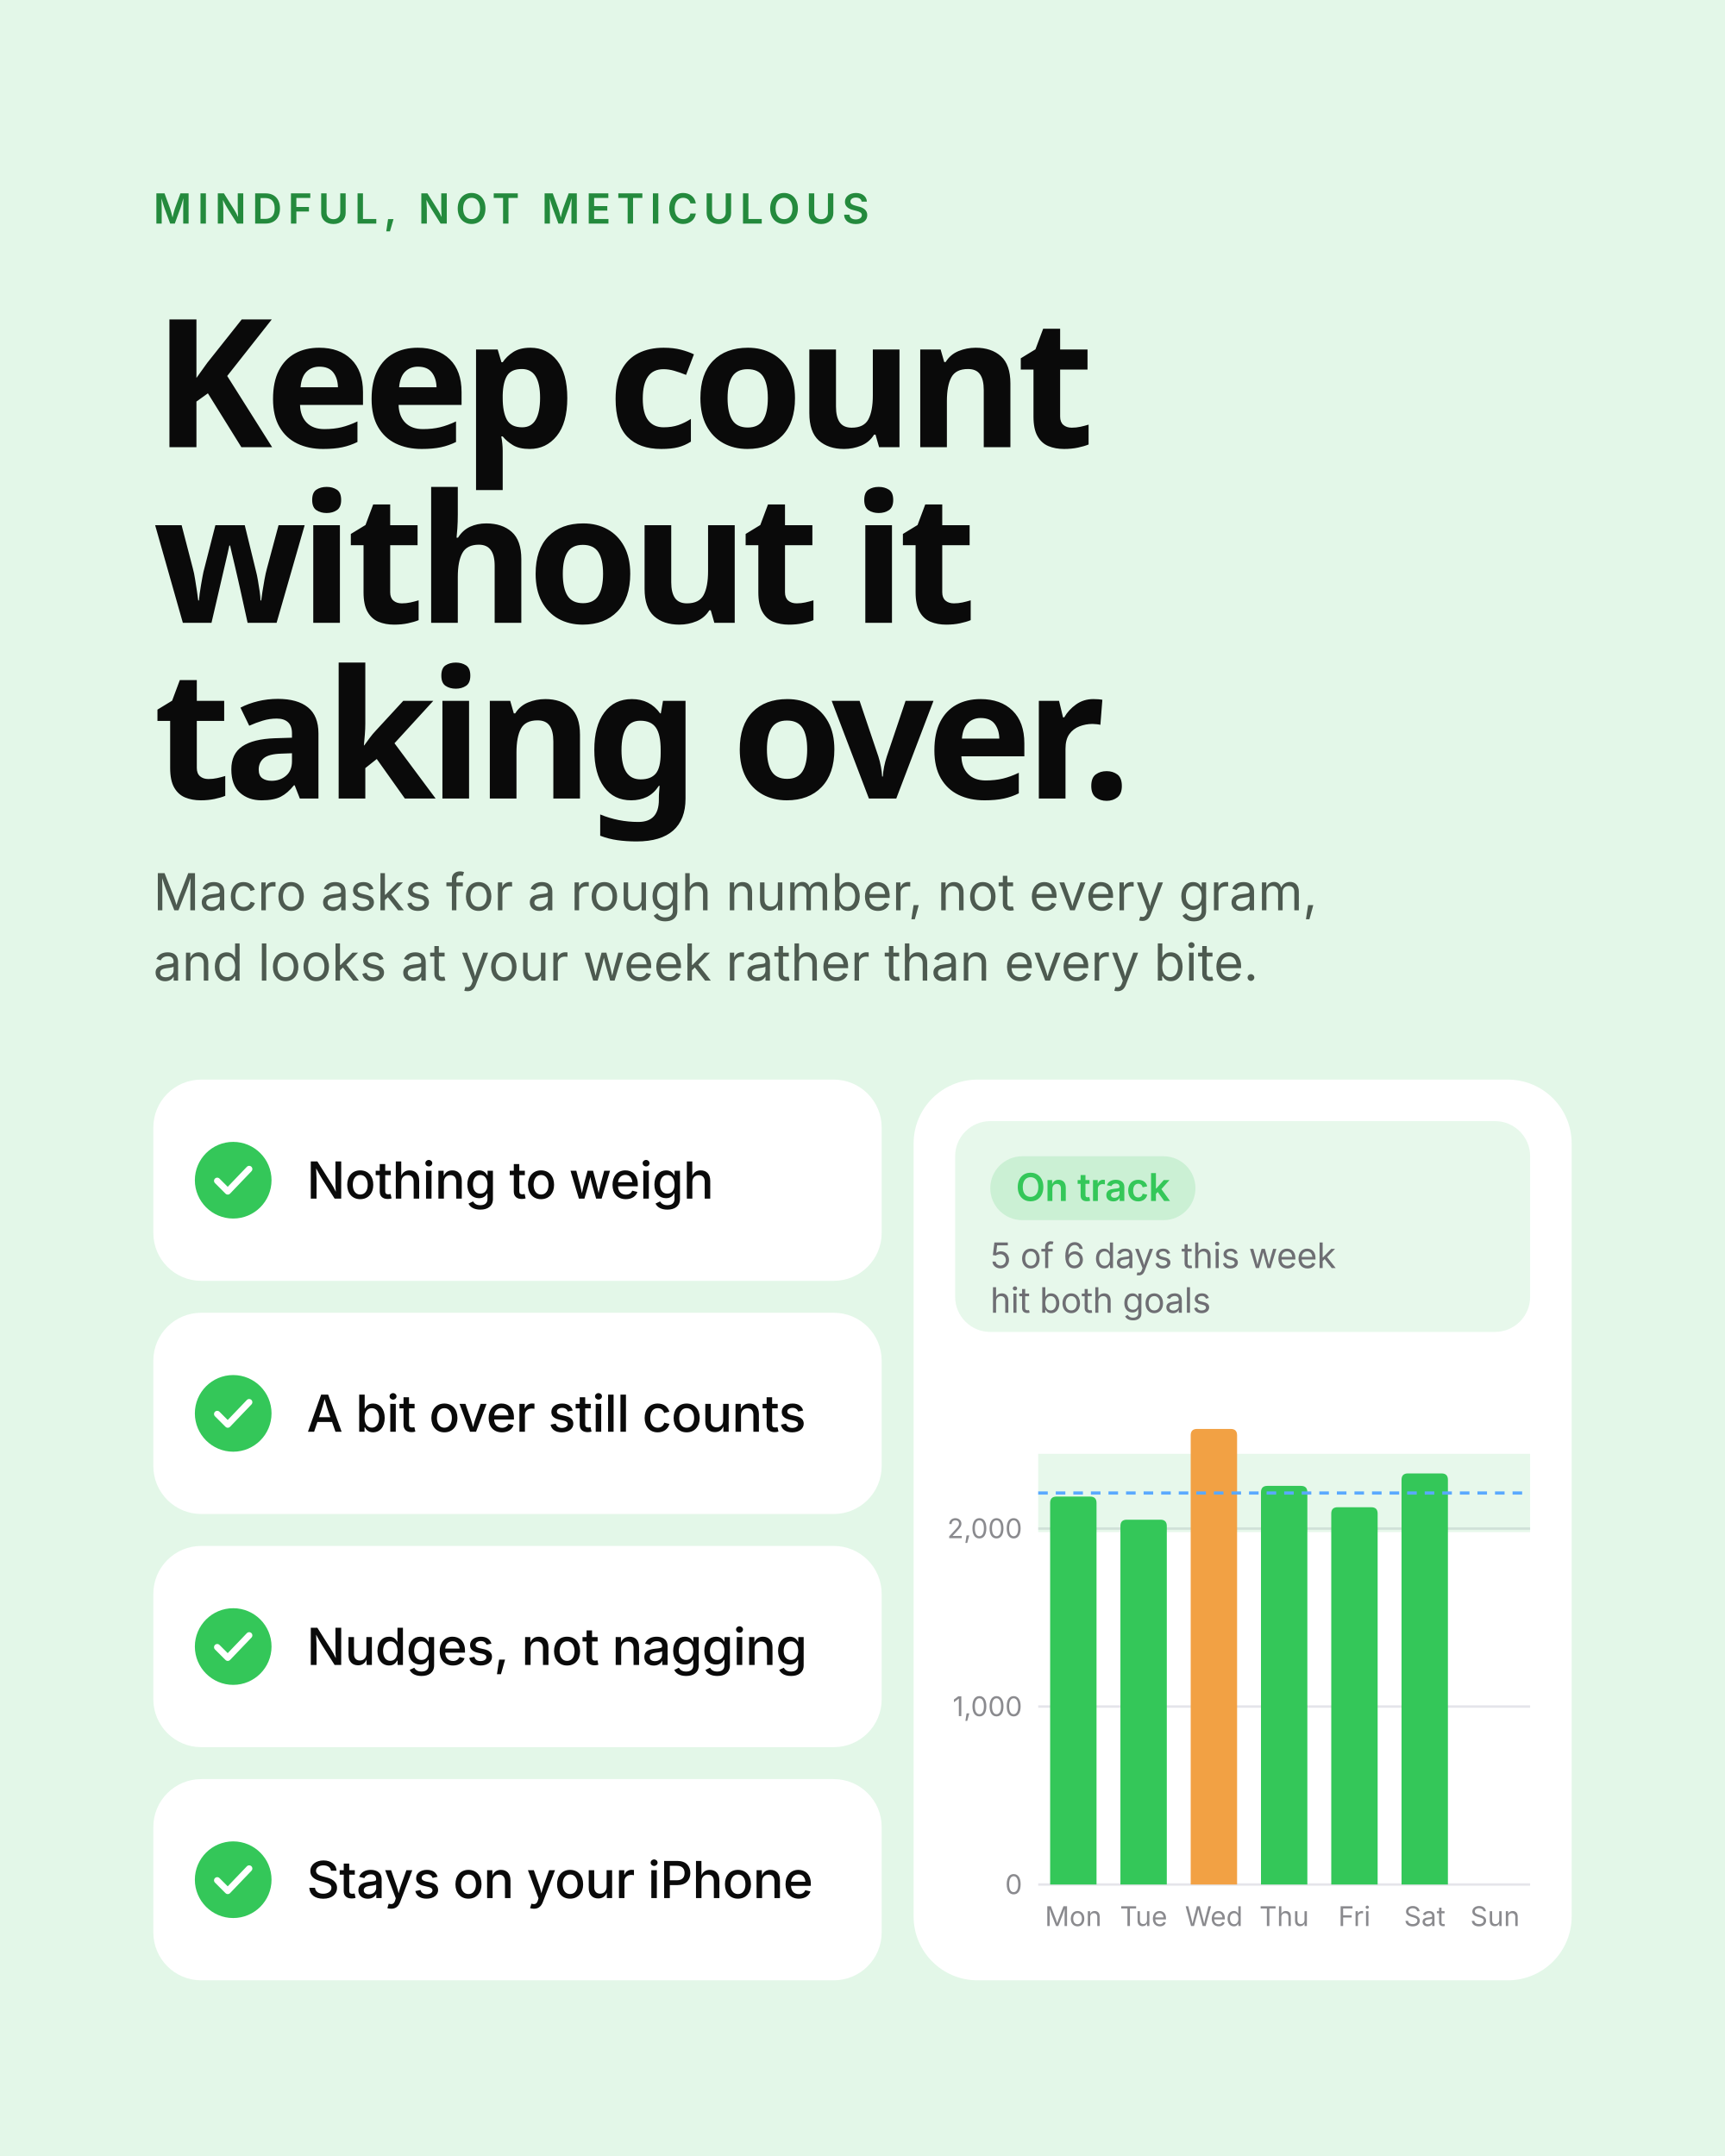
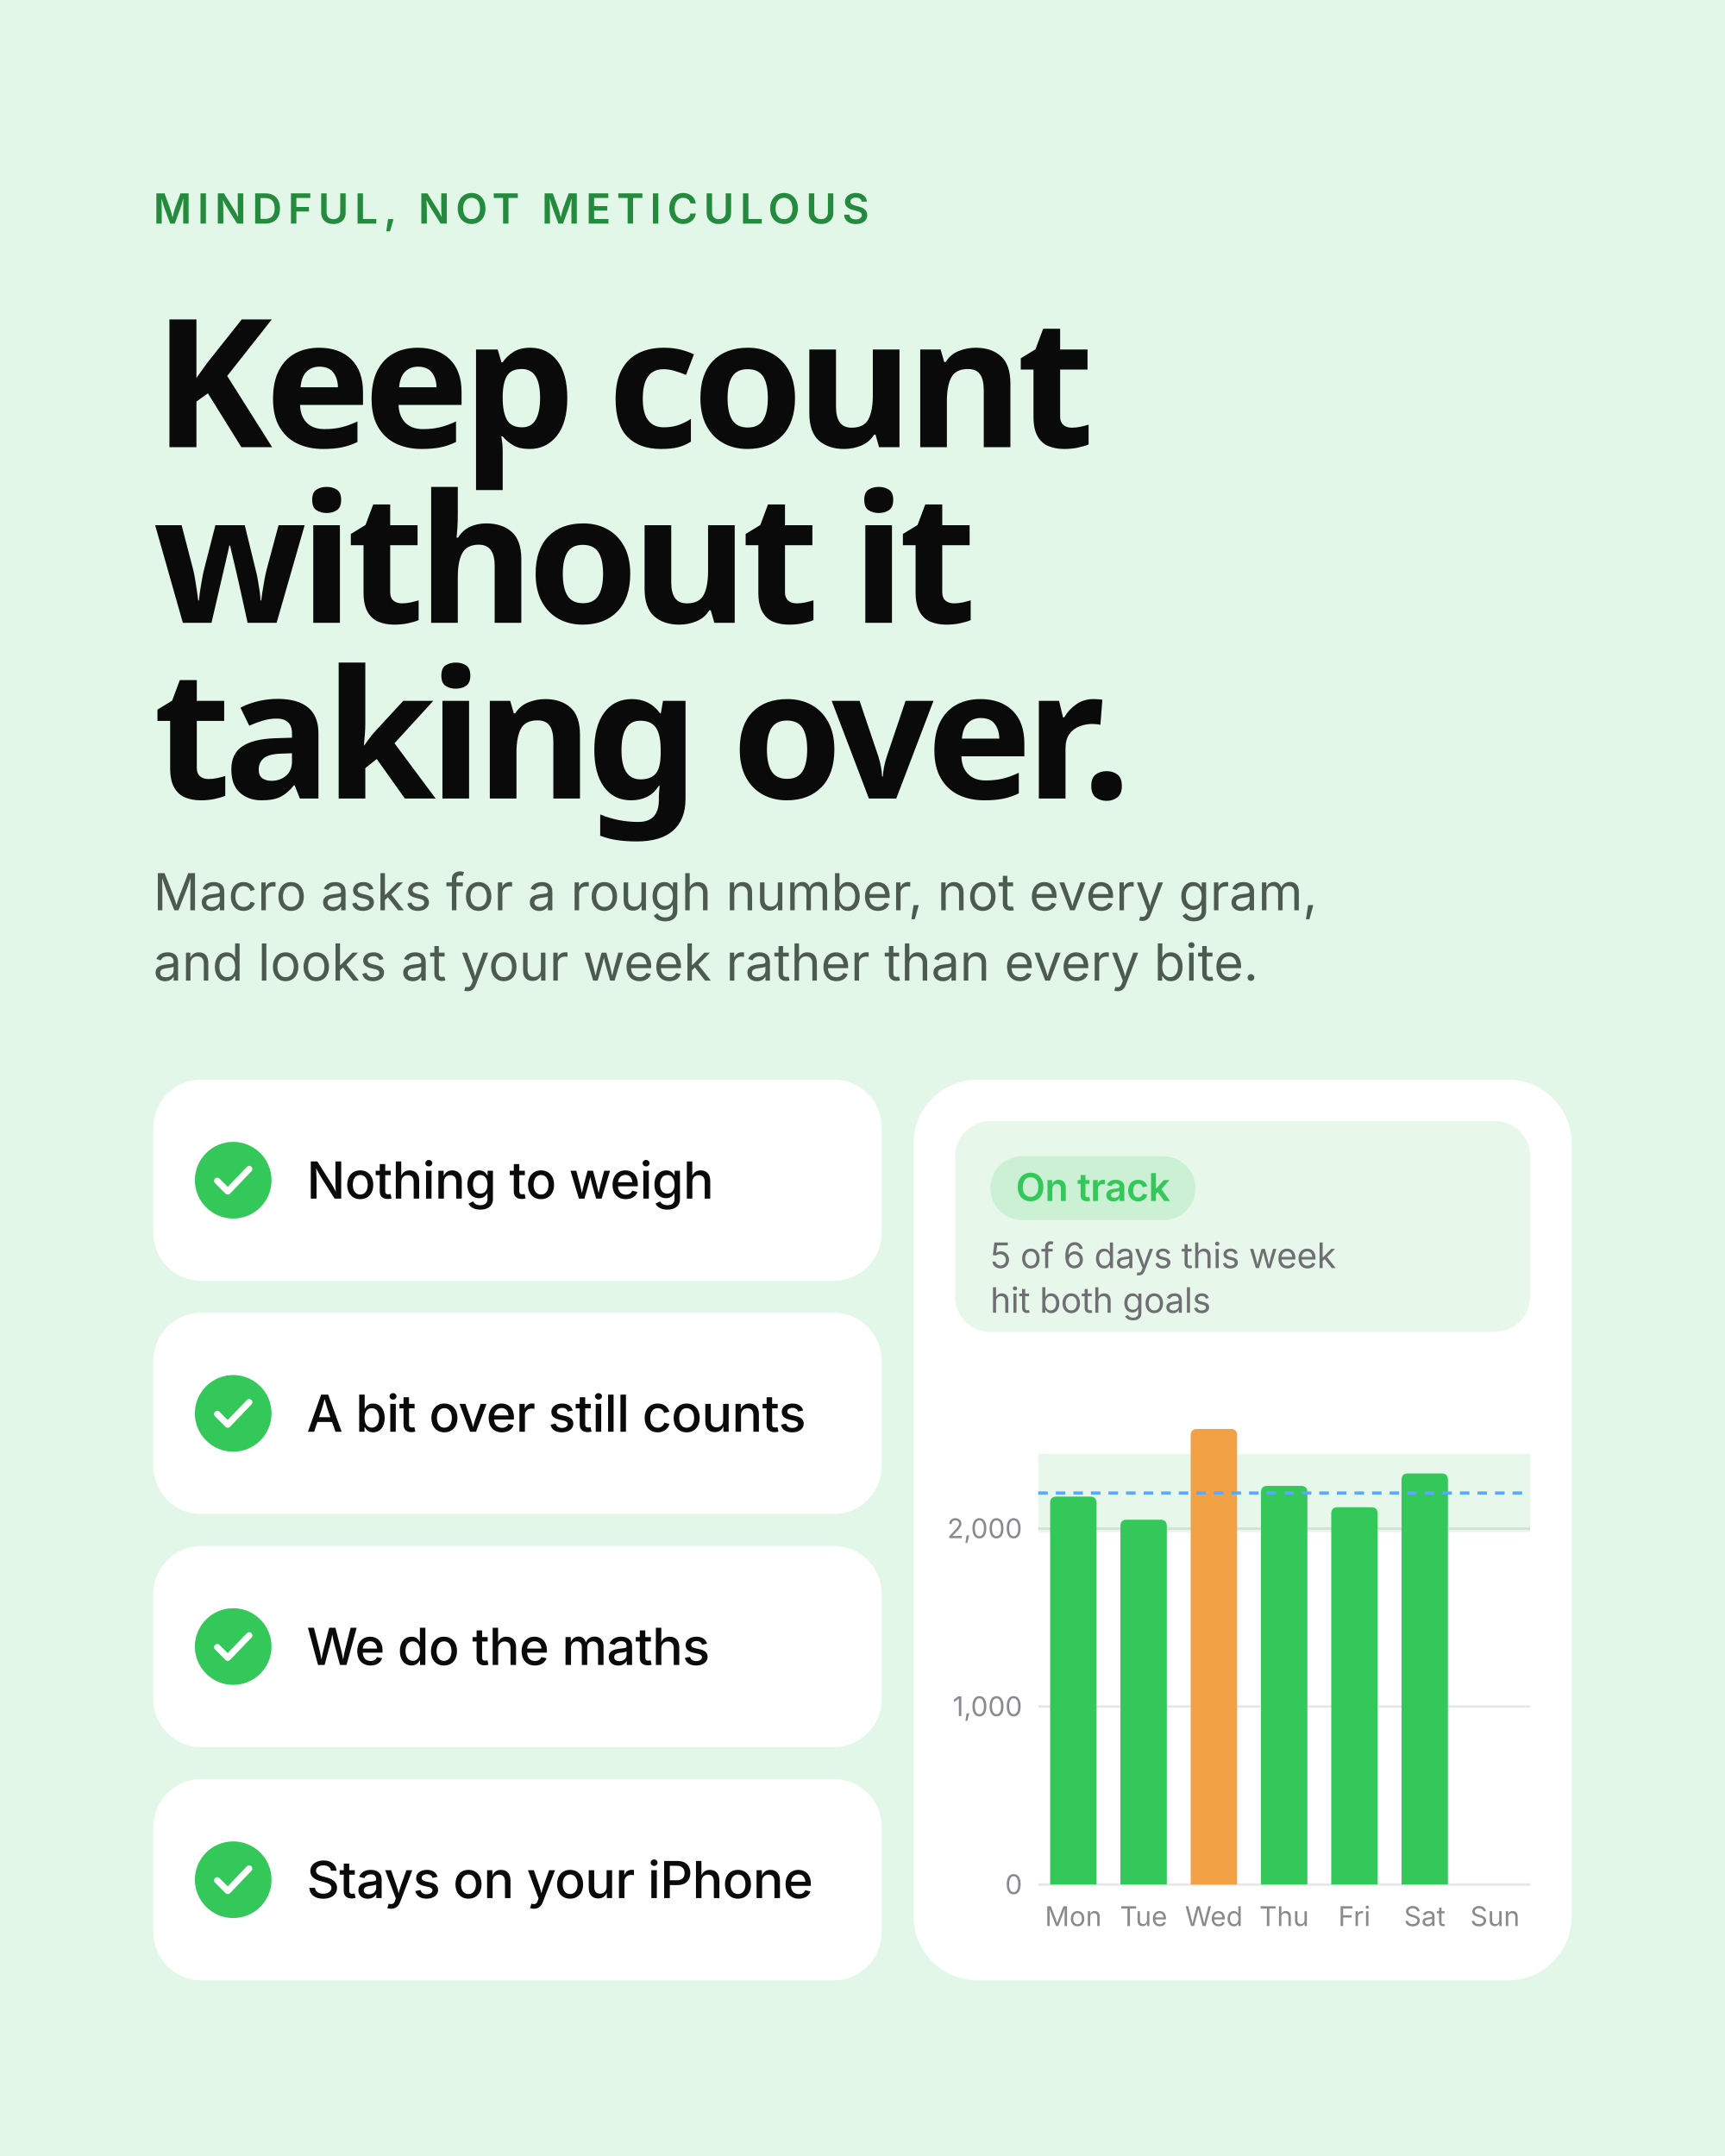
<svg xmlns="http://www.w3.org/2000/svg" width="1080" height="1350" viewBox="0 0 1080 1350" fill="none">
  <defs>
    <clipPath id="slide-clip">
      <rect width="1080" height="1350" fill="#fff" />
    </clipPath>
  </defs>
  <rect id="background" width="1080" height="1350" fill="#e3f7e8" />
  <g id="slide-content" clip-path="url(#slide-clip)">
    <text id="eyebrow" fill="#248a3d" font-family="Inter" font-size="26" font-weight="600" letter-spacing="0.14em" xml:space="preserve">
      <tspan x="96" y="140">MINDFUL, NOT METICULOUS</tspan>
    </text>
    <text id="headline" fill="#0a0a0a" font-family="Inter Tight" font-size="112" font-weight="600" letter-spacing="-0.04em" xml:space="preserve">
      <tspan x="96" y="280">Keep count</tspan>
      <tspan x="96" y="390">without it</tspan>
      <tspan x="96" y="500">taking over.</tspan>
    </text>
    <text id="body" fill="#4d5a50" font-family="Inter" font-size="32" font-weight="400" xml:space="preserve">
      <tspan x="96" y="570">Macro asks for a rough number, not every gram,</tspan>
      <tspan x="96" y="614">and looks at your week rather than every bite.</tspan>
    </text>
    <g id="principles">
      <g id="nothing-to-weigh">
        <rect x="96" y="676" width="456" height="126" rx="30" fill="#fff" />
        <circle cx="146" cy="739" r="24" fill="#34c759" />
        <path d="M136 739.4l6.6 6.6L156 732" stroke="#fff" stroke-width="4" stroke-linecap="round" stroke-linejoin="round" fill="none" />
        <text fill="#0a0a0a" font-family="Inter" font-size="32" font-weight="500" letter-spacing="-0.01em" xml:space="preserve">
          <tspan x="192" y="750.52">Nothing to weigh</tspan>
        </text>
      </g>
      <g id="a-bit-over-still-counts">
        <rect x="96" y="822" width="456" height="126" rx="30" fill="#fff" />
        <circle cx="146" cy="885" r="24" fill="#34c759" />
        <path d="M136 885.4l6.6 6.6L156 878" stroke="#fff" stroke-width="4" stroke-linecap="round" stroke-linejoin="round" fill="none" />
        <text fill="#0a0a0a" font-family="Inter" font-size="32" font-weight="500" letter-spacing="-0.01em" xml:space="preserve">
          <tspan x="192" y="896.52">A bit over still counts</tspan>
        </text>
      </g>
-       <g id="nudges-not-nagging">
+       <g id="we-do-the-maths">
        <rect x="96" y="968" width="456" height="126" rx="30" fill="#fff" />
        <circle cx="146" cy="1031" r="24" fill="#34c759" />
        <path d="M136 1031.4l6.6 6.6L156 1024" stroke="#fff" stroke-width="4" stroke-linecap="round" stroke-linejoin="round" fill="none" />
        <text fill="#0a0a0a" font-family="Inter" font-size="32" font-weight="500" letter-spacing="-0.01em" xml:space="preserve">
-           <tspan x="192" y="1042.52">Nudges, not nagging</tspan>
+           <tspan x="192" y="1042.52">We do the maths</tspan>
        </text>
      </g>
      <g id="stays-on-your-iphone">
        <rect x="96" y="1114" width="456" height="126" rx="30" fill="#fff" />
        <circle cx="146" cy="1177" r="24" fill="#34c759" />
        <path d="M136 1177.4l6.6 6.6L156 1170" stroke="#fff" stroke-width="4" stroke-linecap="round" stroke-linejoin="round" fill="none" />
        <text fill="#0a0a0a" font-family="Inter" font-size="32" font-weight="500" letter-spacing="-0.01em" xml:space="preserve">
          <tspan x="192" y="1188.52">Stays on your iPhone</tspan>
        </text>
      </g>
    </g>
    <g id="week-card">
      <rect x="572" y="676" width="412" height="564" rx="40" fill="#fff" />
      <rect x="598" y="702" width="360" height="132" rx="22" fill="#34c759" fill-opacity="0.12" />
      <g id="on-track">
        <rect x="620" y="724" width="128.46" height="40" rx="20" fill="#34c759" fill-opacity="0.16" />
        <text fill="#34c759" font-family="Inter" font-size="24" font-weight="600" letter-spacing="-0.01em" xml:space="preserve">
          <tspan x="636" y="752">On track</tspan>
        </text>
      </g>
      <text id="verdict" fill="#6e6e73" font-family="Inter" font-size="22" font-weight="400" letter-spacing="-0.01em" xml:space="preserve">
        <tspan x="620" y="794">5 of 6 days this week</tspan>
        <tspan x="620" y="822">hit both goals</tspan>
      </text>
      <g id="week-chart">
        <line x1="650" x2="958" y1="1180" y2="1180" stroke="#e5e5ea" stroke-width="1.5" />
        <text fill="#8a8a8e" font-family="Inter" font-size="17" font-weight="400" xml:space="preserve">
          <tspan x="629.28" y="1186">0</tspan>
        </text>
        <line x1="650" x2="958" y1="1068.57" y2="1068.57" stroke="#e5e5ea" stroke-width="1.5" />
        <text fill="#8a8a8e" font-family="Inter" font-size="17" font-weight="400" xml:space="preserve">
          <tspan x="596.45" y="1074.57">1,000</tspan>
        </text>
        <line x1="650" x2="958" y1="957.14" y2="957.14" stroke="#e5e5ea" stroke-width="1.5" />
        <text fill="#8a8a8e" font-family="Inter" font-size="17" font-weight="400" xml:space="preserve">
          <tspan x="592.99" y="963.14">2,000</tspan>
        </text>
        <rect x="650" y="910.34" width="308" height="49.03" fill="#34c759" fill-opacity="0.12" />
        <path d="M657.48 1180V941.09Q657.48 937.09 661.48 937.09H682.52Q686.52 937.09 686.52 941.09V1180Z" fill="#34c759" />
        <text fill="#8a8a8e" font-family="Inter" font-size="17" font-weight="400" xml:space="preserve">
          <tspan x="654.2" y="1206">Mon</tspan>
        </text>
        <path d="M701.48 1180V955.57Q701.48 951.57 705.48 951.57H726.52Q730.52 951.57 730.52 955.57V1180Z" fill="#34c759" />
        <text fill="#8a8a8e" font-family="Inter" font-size="17" font-weight="400" xml:space="preserve">
          <tspan x="701.16" y="1206">Tue</tspan>
        </text>
        <path d="M745.48 1180V898.74Q745.48 894.74 749.48 894.74H770.52Q774.52 894.74 774.52 898.74V1180Z" fill="#f2a144" />
        <text fill="#8a8a8e" font-family="Inter" font-size="17" font-weight="400" xml:space="preserve">
          <tspan x="741.9" y="1206">Wed</tspan>
        </text>
        <path d="M789.48 1180V934.4Q789.48 930.4 793.48 930.4H814.52Q818.52 930.4 818.52 934.4V1180Z" fill="#34c759" />
        <text fill="#8a8a8e" font-family="Inter" font-size="17" font-weight="400" xml:space="preserve">
          <tspan x="788.46" y="1206">Thu</tspan>
        </text>
        <path d="M833.48 1180V947.77Q833.48 943.77 837.48 943.77H858.52Q862.52 943.77 862.52 947.77V1180Z" fill="#34c759" />
        <text fill="#8a8a8e" font-family="Inter" font-size="17" font-weight="400" xml:space="preserve">
          <tspan x="837.84" y="1206">Fri</tspan>
        </text>
        <path d="M877.48 1180V926.6Q877.48 922.6 881.48 922.6H902.52Q906.52 922.6 906.52 926.6V1180Z" fill="#34c759" />
        <text fill="#8a8a8e" font-family="Inter" font-size="17" font-weight="400" xml:space="preserve">
          <tspan x="878.99" y="1206">Sat</tspan>
        </text>
        <text fill="#8a8a8e" font-family="Inter" font-size="17" font-weight="400" xml:space="preserve">
          <tspan x="920.5" y="1206">Sun</tspan>
        </text>
        <line x1="650" x2="958" y1="934.86" y2="934.86" stroke="#5aa9ff" stroke-width="2" stroke-dasharray="6 5" />
      </g>
    </g>
  </g>
</svg>
